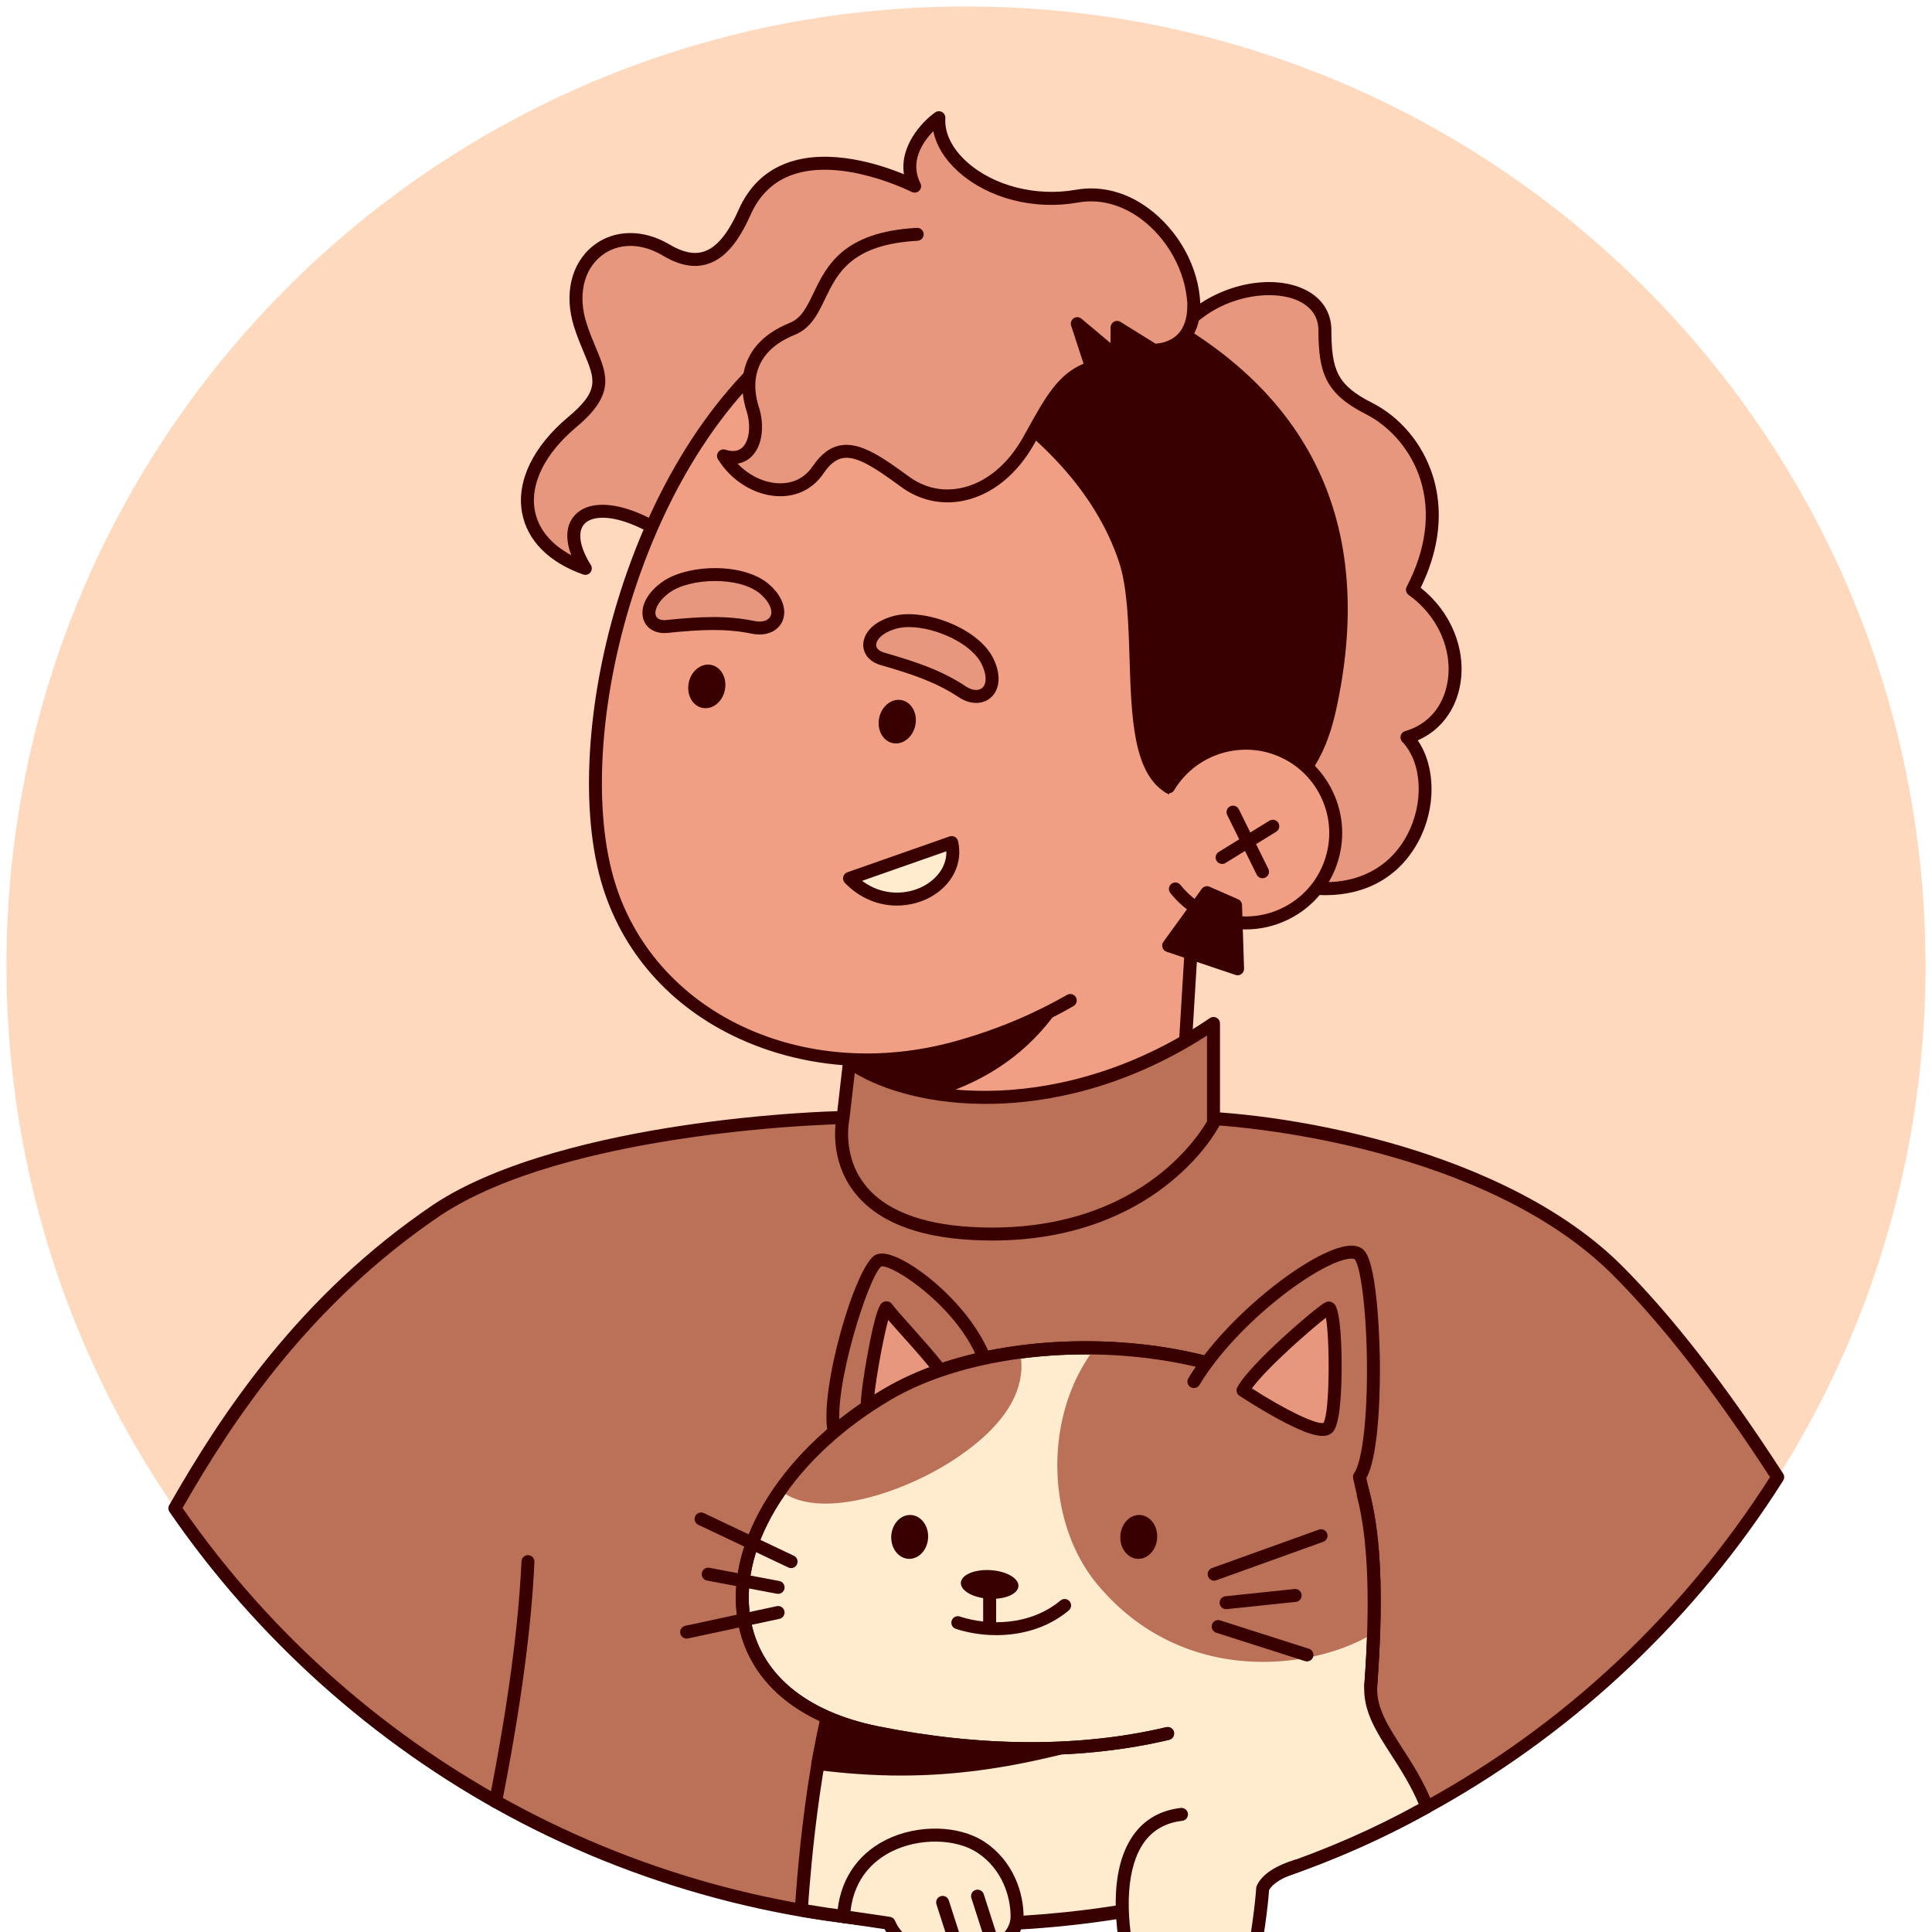
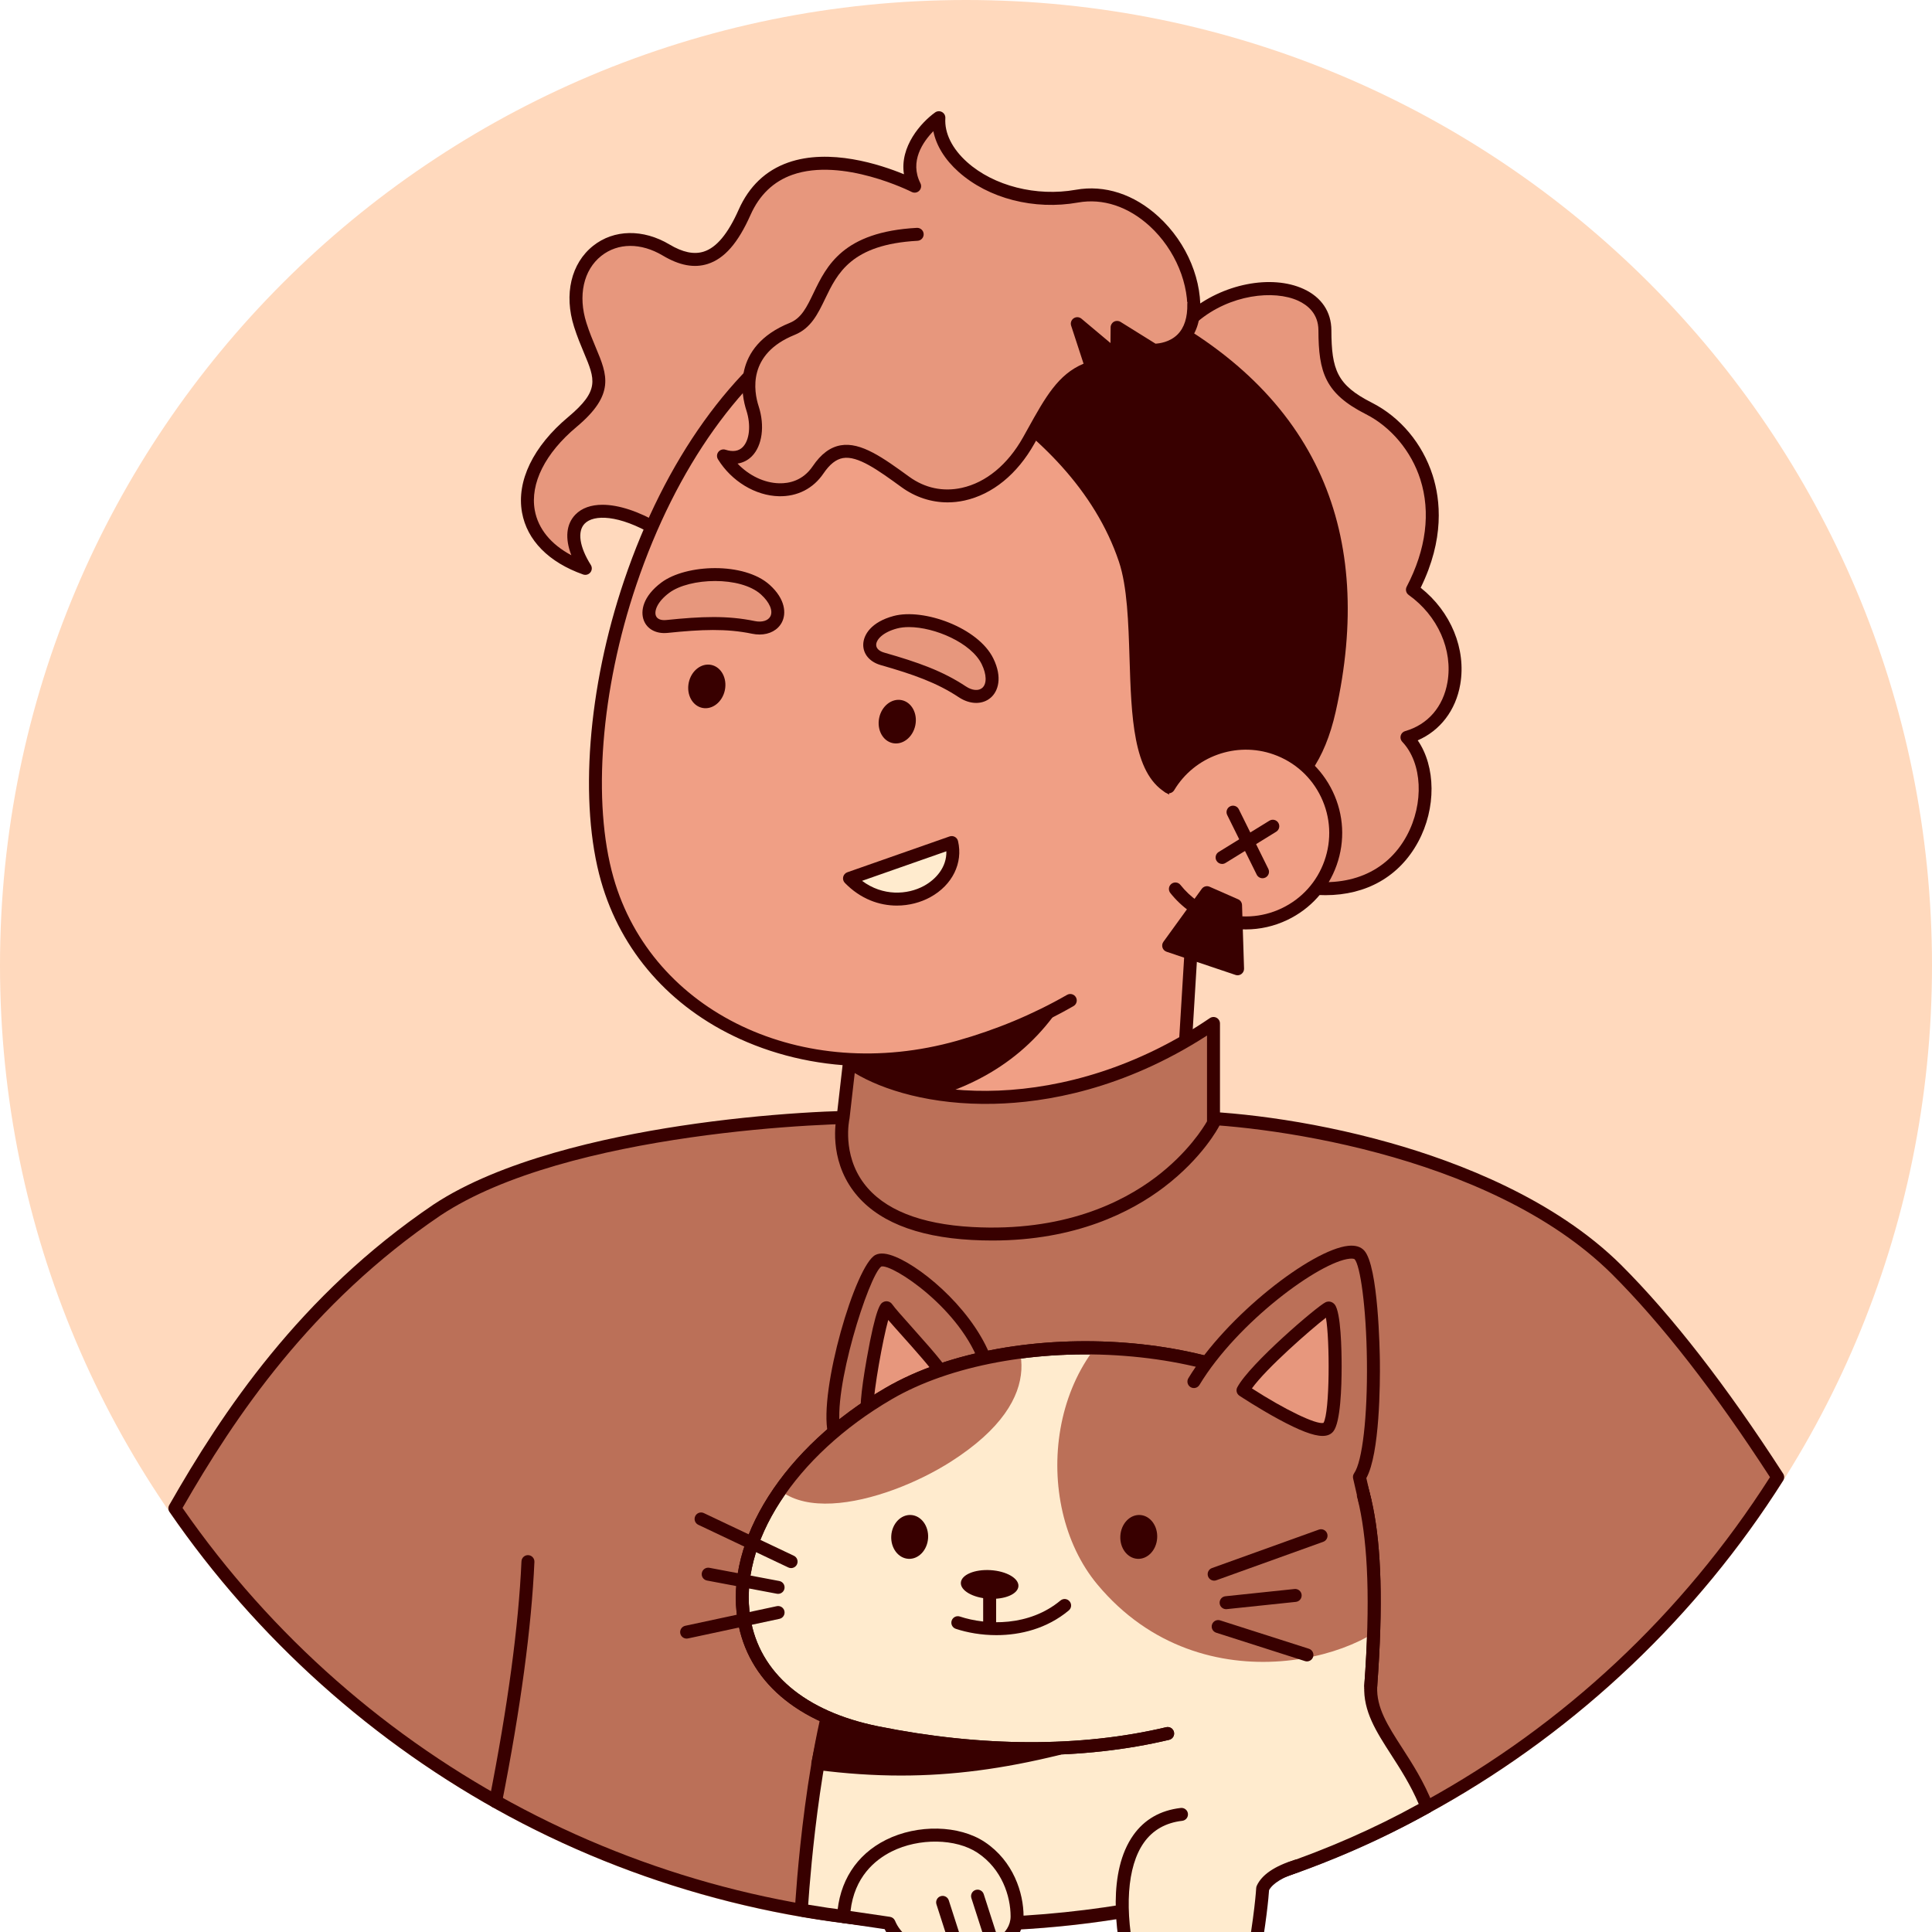
<svg xmlns="http://www.w3.org/2000/svg" fill="none" viewBox="333.0 120.0 534.0 534.0" width="534" height="534">
  <defs>
    <clipPath id="assetClipPath_ik15jdnV">
      <path d="m0 0 h 894.584 v 938.639 h -894.584 v -938.639 z" id="path_KhJG8psW" fill="#ffffff" />
    </clipPath>
    <clipPath id="clipPath_JmdS9skU">
      <path d="m540.666 803.103c-37.373 8.882-83.676 9.909-134.668-.406-89.662-18.138-77.867-108.513 5.48-157.09 58.203-33.922 165.55-25.812 203.577 15.631 14.617 15.93 25.457 41.541 19.638 119.982" />
    </clipPath>
  </defs>
  <path id="collage_bg" d="M0 0h1200v800H0z" fill="#ffffff" />
  <g transform="translate(333 120)" data-asset-index="0">
    <g clip-path="url(#assetClipPath_ik15jdnV)" transform="scale(0.5969255 0.5966085)" data-asset-index="0">
-       <circle cx="447.292" cy="447.292" fill="#FFD9BD" r="444.292" id="Q73OBtONY_-lVygqup8Xg" />
+       <circle cx="447.292" cy="447.292" fill="#FFD9BD" r="447.292" id="Q73OBtONY_-lVygqup8Xg" />
      <path d="m406.415 408.096h143.142v124.017h-143.142z" fill="#F09F85" transform="matrix(.9981518 .06076981 -.06076981 .9981518 29.452 -28.178)" id="P7wGuGRpnZ-qaw5wK5xyM" />
      <path d="m545.657 539.348c-.061 0-.122-.002-.182-.005l-142.877-8.699c-.794-.048-1.537-.41-2.064-1.006-.528-.596-.797-1.376-.749-2.17l7.537-123.788c.101-1.654 1.527-2.894 3.177-2.812l142.877 8.699c1.654.101 2.913 1.523 2.812 3.177l-7.536 123.788c-.048.794-.41 1.537-1.006 2.064-.55.487-1.258.754-1.988.754zm-139.701-14.511 136.889 8.334 7.171-117.799-136.888-8.334z" fill="#380000" id="zduWi2eNdvcYBDLRJ31E8" />
      <path d="m405.02 490.842c20.937.029 59.348-9.673 80.314-21.825-20.088 26.77-48.843 38.101-81.54 41.968z" fill="#380000" id="tGfQgzj4NZEQsz9P7ans_" />
      <path d="m403.794 513.985c-.762 0-1.5-.29-2.06-.819-.646-.61-.988-1.476-.935-2.363l1.226-20.143c.097-1.583 1.409-2.818 2.995-2.818.027.003.061 0 .092 0 19.732 0 57.541-9.146 78.718-21.421 1.234-.715 2.801-.462 3.748.604s1.012 2.652.156 3.793c-18.431 24.561-45.772 38.674-83.587 43.146-.118.014-.235.021-.353.021zm4.052-20.195-.838 13.761c28.645-3.912 50.132-13.373 66.354-29.354-20.985 8.801-48.426 14.969-65.516 15.593z" fill="#380000" id="AIKK079GjdceOBcyw_5qu" />
      <path d="m823.131 684.324c-21.669-33.595-47.612-69.235-74.646-96.206-55.014-54.576-159.133-70.575-201.698-70.479 0 0-113.015 1.083-140.371 0s-147.286 5.295-204.03 42.904c-62.426 42.273-97.63 96.507-121.412 138.218 80.099 116.458 214.289 192.822 366.318 192.822 158.226 0 297.127-82.715 375.839-207.259z" fill="#BB7058" id="HZVHM6x8XsxI_uYEMxIaY" />
      <path d="m447.292 894.584c-73.813 0-146.967-18.361-211.554-53.097-62.546-33.639-116.917-82.404-157.236-141.025-.652-.948-.705-2.187-.134-3.186 24.376-42.754 60.311-97.214 122.335-139.216 30.854-20.449 79.166-31.103 114.266-36.442 40.276-6.127 77.54-7.531 91.564-6.975 26.97 1.067 139.094.008 140.224-.002 21.365.002 58.045 3.828 97.026 14.851 31.816 8.997 76.173 26.102 106.814 56.499 23.597 23.541 48.847 56.077 75.055 96.709.633.981.639 2.241.015 3.229-39.602 62.661-94.641 114.995-159.166 151.344-66.556 37.494-142.357 57.312-219.209 57.312zm-362.776-195.974c82.587 118.988 218.061 189.974 362.776 189.974 151.641 0 290.665-76.32 372.276-204.245-25.603-39.522-50.225-71.173-73.202-94.096-57.339-56.882-165.429-69.604-199.272-69.604-.102 0-.2 0-.3 0-1.109.01-113.38 1.071-140.497-.002-20.273-.803-143.716 3.609-202.254 42.406-60.19 40.76-95.491 93.632-119.527 135.566z" fill="#380000" id="Y3PyD647KsW3gupU0mXDG" />
      <path d="m229.484 837.611c-.192 0-.388-.019-.584-.057-1.625-.321-2.683-1.898-2.363-3.524 8.575-43.487 13.595-80.731 14.921-110.696.073-1.655 1.476-2.938 3.13-2.864 1.655.073 2.938 1.475 2.864 3.13-1.339 30.264-6.396 67.809-15.029 111.591-.282 1.429-1.536 2.42-2.94 2.42z" fill="#380000" id="PU1CnFdYSgmCg9A1FYlbu" />
      <path d="m552.632 146.695c2.663-28.92-24.257-61.127-53.981-55.823-34.013 6.07-65.294-15.102-63.915-36.341 0 0-20.059 14.359-11.222 31.724 0 0-59.753-30.608-78.73 12.087-8.73 19.64-19.539 27.5-36.342 17.487-24.49-14.593-49.041 5.441-39.757 34.692 6.61 20.824 17.141 27.562-3.645 44.959-30.232 25.303-26.954 56.19 5.983 67.841-14.782-23.518 2.864-35.836 33.301-17.948 37.707 22.162 133.156 36.072 185.245-3.548 37.397-28.445 60.662-69.038 63.064-95.13z" fill="#E7977D" id="pcYS3GVxToExS_FcaZ" />
      <path d="m400.12 269.926c-2.864 0-5.757-.053-8.679-.161-33.406-1.233-68.199-9.792-88.639-21.806-16.402-9.64-27.925-9.646-32.071-5.377-3.497 3.603-2.439 10.759 2.83 19.141.679 1.081.6 2.474-.198 3.471s-2.139 1.381-3.343.954c-15.931-5.635-25.983-15.832-28.306-28.71-2.624-14.55 5.175-30.682 21.398-44.259 14.612-12.229 12.462-17.36 7.269-29.755-1.45-3.46-3.093-7.382-4.558-11.996-4.779-15.058-1.386-29.457 8.855-37.577 9.606-7.618 23.131-7.848 35.296-.6 6.158 3.67 11.354 4.755 15.882 3.316 5.908-1.877 11.202-8.237 16.184-19.444 4.804-10.809 12.496-18.146 22.86-21.807 19.258-6.804 42.627.871 53.665 5.417-2.039-12.804 7.905-23.977 14.422-28.642.942-.675 2.19-.746 3.203-.183 1.014.563 1.612 1.66 1.537 2.817-.45 6.933 3.139 14.181 10.105 20.41 12.325 11.019 32.066 16.034 50.29 12.784 13.37-2.387 26.993 2.044 38.352 12.479 13.326 12.242 20.661 30.087 19.143 46.572-2.38 25.854-25.209 67.558-64.235 97.243-21.951 16.697-54.117 25.714-91.264 25.714zm-121.154-36.074c7.461 0 16.816 3.022 26.877 8.935 18.818 11.06 56.354 21.184 95.086 21.186 31.218 0 63.208-6.574 86.822-24.535 37.647-28.636 59.633-68.469 61.893-93.017 1.33-14.438-5.433-30.768-17.228-41.603-9.948-9.138-21.753-13.041-33.239-10.992-20.277 3.62-41.484-1.828-55.342-14.217-6.336-5.665-10.336-12.184-11.66-18.839-4.777 4.897-11.151 13.982-5.989 24.125.589 1.159.365 2.565-.555 3.484-.919.918-2.327 1.139-3.485.548-.318-.163-32.06-16.153-55.261-7.947-8.741 3.093-15.255 9.344-19.361 18.582-5.798 13.044-12.105 20.265-19.85 22.725-6.26 1.989-13.053.718-20.77-3.88-10.122-6.032-20.775-5.977-28.497.146-8.241 6.535-10.872 18.436-6.865 31.061 1.383 4.358 2.971 8.148 4.373 11.492 5.256 12.543 9.053 21.606-8.952 36.675-14.524 12.156-21.575 26.222-19.344 38.593 1.549 8.591 7.473 15.819 16.935 20.86-3.006-7.779-2.41-14.417 1.872-18.829 2.96-3.05 7.28-4.552 12.539-4.552z" fill="#380000" id="yO4wRkLy6XYizWdcdYhEe" />
      <path d="m552.632 146.695c23.104-19.597 60.77-16.658 60.844 6.317.063 19.603 3.474 27.649 20.373 36.219 22.154 11.235 41.399 43.336 20.159 83.952 28.049 20.029 25.302 60.448-2.541 68.407 19.994 21.03 4.675 78.995-49.908 68.977-60.659-11.132-126.783-59.287-99.764-147.912s33.054-100.876 50.837-115.96z" fill="#E7977D" id="HHD95wL0OZ_z-c1TKfH-L" />
      <path d="m613.689 414.715c-4.064 0-8.296-.395-12.672-1.198-40.928-7.511-76.062-29.578-93.985-59.029-16.079-26.421-18.807-57.613-8.107-92.708 26.538-87.049 32.827-101.309 51.766-117.373 15.212-12.901 37.979-17.421 52.958-10.516 8.244 3.801 12.799 10.589 12.827 19.112.059 18.373 2.65 25.398 18.729 33.553 13.191 6.69 23.455 18.953 28.158 33.646 3.644 11.382 5.537 29.522-5.543 52.096 13.996 11.077 21.152 28.388 18.323 44.786-2.072 12.007-9.307 21.414-19.692 25.907 8.363 12.109 8.646 31.441.195 47.055-8.68 16.038-23.969 24.67-42.956 24.671zm-61.058-268.02 1.94 2.288c-16.901 14.335-22.592 24.948-49.908 114.546-10.179 33.389-7.658 62.942 7.493 87.839 17.047 28.013 50.671 49.04 89.943 56.247 22.09 4.052 40.047-3.392 49.269-20.427 8.13-15.021 7.237-33.736-2.076-43.532-.723-.76-.996-1.843-.72-2.856.276-1.012 1.061-1.807 2.07-2.095 10.482-2.997 17.622-11.249 19.587-22.643 2.576-14.932-4.476-30.806-17.965-40.438-1.219-.87-1.609-2.505-.915-3.832 9.021-17.25 11.199-34.458 6.299-49.762-4.155-12.981-13.56-24.243-25.157-30.124-18.879-9.575-21.953-19.305-22.016-38.885-.025-7.761-5.092-11.725-9.339-13.683-11.208-5.167-31.689-2.973-46.565 9.644l-1.94-2.288z" fill="#380000" id="xt31AdMEJ8LSssK50MhUp" />
      <path d="m553.731 413.989c21.548-26.752 36.947-59.661 44.437-97.988 21.439-109.715-109.036-235.677-219.676-167.384-81.03 50.016-117.657 187.202-97.31 258.782 18.973 66.746 93.646 97.118 162.677 77.68 18.443-5.193 35.772-12.423 51.717-21.575" fill="#F09F85" id="lk9j6l_g9psdXtj2mCFt" />
      <path d="m401.991 493.923c-20.752 0-41.047-4.242-59.485-12.636-32.176-14.648-54.979-40.598-64.209-73.069-10.259-36.089-6.166-89.45 10.682-139.259 18.917-55.924 50.146-99.569 87.938-122.896 24.432-15.081 50.717-21.599 78.12-19.386 24.604 1.99 49.459 11.244 71.878 26.759 55.016 38.074 85.527 105.16 74.198 163.14-7.425 37.998-22.58 71.405-45.044 99.295-1.04 1.291-2.928 1.494-4.218.455s-1.494-2.928-.455-4.218c21.847-27.123 36.593-59.651 43.829-96.682 10.887-55.712-18.607-120.296-71.723-157.056-46.468-32.159-98.747-34.784-143.433-7.201-36.604 22.595-66.935 65.109-85.405 119.713-16.479 48.718-20.539 100.714-10.595 135.696 17.766 62.5 87.598 95.711 158.978 75.612 18.167-5.116 35.338-12.278 51.037-21.29 1.438-.824 3.271-.328 4.096 1.108.825 1.437.328 3.271-1.108 4.096-16.127 9.256-33.756 16.611-52.398 21.861-14.141 3.982-28.518 5.958-42.681 5.958z" fill="#380000" id="ZrE1OAFawn8EK4dwyF_tC" />
      <path d="m541.13 364.525c-22.317-13.841-9.985-74.852-20.186-105.272-21.81-65.04-102.798-103.395-142.453-110.638 35.673-22.51 90.08-34.881 151.244-4.001 79.143 39.956 103.676 104.683 85.792 184.506-13.382 59.73-60.69 43.905-74.397 35.404z" fill="#380000" id="tupXmunbsv427sfzu5Dvw" />
      <path d="m571.302 375.951c-13.336 0-25.666-5.101-31.752-8.876-14.891-9.235-15.693-35-16.542-62.278-.505-16.235-1.028-33.022-4.907-44.59-22.194-66.185-105.536-102.318-140.147-108.64-1.216-.222-2.171-1.167-2.406-2.381s.299-2.447 1.344-3.107c20.297-12.808 43.612-20.579 67.425-22.475 28.925-2.302 58.116 3.866 86.772 18.333 39.142 19.761 66.284 46.262 80.673 78.767 13.716 30.985 15.968 67.683 6.694 109.073-4.975 22.204-15.018 36.621-29.851 42.851-5.677 2.384-11.582 3.323-17.302 3.323zm-28.591-13.975c7.789 4.83 26.917 12.113 43.569 5.12 12.938-5.435 21.794-18.432 26.32-38.631 18.519-82.656-9.816-143.611-84.217-181.172-64.829-32.731-117.155-13.611-141.776.011 18.694 4.611 45.301 15.014 71.467 32.461 23.138 15.429 53.321 41.579 65.714 78.535 4.16 12.405 4.697 29.641 5.215 46.31.763 24.497 1.551 49.827 13.708 57.366z" fill="#380000" id="al61t7nXr48Wzm7kpD2Ds" />
      <path d="m541.128 364.524c9.962-16.66 30.59-24.562 49.595-17.839 21.674 7.667 33.03 31.453 25.362 53.128-7.667 21.674-31.453 33.03-53.128 25.362-7.65-2.706-14.014-7.42-18.71-13.34" fill="#F09F85" id="FY6O-HDeZhRh92DtdfB5D" />
      <path d="m576.872 430.581c-5.015 0-10.047-.856-14.915-2.578-7.924-2.803-14.86-7.749-20.06-14.304-1.03-1.298-.812-3.185.486-4.214s3.185-.812 4.214.486c4.498 5.67 10.501 9.949 17.361 12.376 9.727 3.441 20.212 2.887 29.523-1.557 9.312-4.445 16.334-12.25 19.775-21.978s2.888-20.212-1.557-29.523c-4.445-9.312-12.25-16.334-21.978-19.775-17.277-6.113-36.631.848-46.02 16.55-.85 1.423-2.691 1.887-4.114 1.035-1.422-.85-1.886-2.692-1.035-4.114 10.85-18.144 33.211-26.189 53.17-19.127 11.238 3.975 20.255 12.089 25.391 22.847 5.135 10.758 5.774 22.871 1.799 34.109s-12.089 20.255-22.847 25.391c-6.098 2.911-12.631 4.377-19.194 4.377z" fill="#380000" id="Nuf0hmfk6bIdpSRkB4_d" />
      <path d="m424.693 108.559c-50.25 2.73-39.586 36.403-57.88 43.809-20.748 8.399-22.34 24.589-18.377 36.788 4.064 12.51-.63 26.145-13.435 22.048 10.156 16.503 33.217 22.106 43.818 6.449s22.266-7.537 40.392 5.625 43.004 5.987 57.124-19.213c9.576-17.092 15.458-29.46 29.148-33.743l-6.653-20.374 18.315 15.374.108-13.65 16.955 10.56s19.067.806 18.554-21.555" fill="#E7977D" id="ToFtBMT_RIjR6USIs019U" />
      <path d="m438.766 232.74c-7.567 0-14.935-2.401-21.317-7.036-10.864-7.889-20.249-14.701-27.156-13.489-3.184.559-6.125 2.888-8.99 7.119-4.738 6.997-12.051 10.737-20.603 10.562-10.91-.237-22-6.958-28.255-17.121-.658-1.069-.581-2.434.193-3.422.773-.988 2.08-1.39 3.276-1.008 3.412 1.091 6.093.689 7.967-1.193 3.217-3.231 3.916-10.251 1.701-17.07-2.18-6.708-7.171-29.454 20.104-40.496 5.406-2.188 7.856-7.285 10.958-13.738 6.089-12.665 13.667-28.426 47.885-30.285 1.647-.08 3.068 1.178 3.158 2.833.09 1.654-1.179 3.068-2.833 3.158-30.674 1.666-37.118 15.069-42.803 26.894-3.373 7.015-6.558 13.641-14.115 16.7-21.853 8.847-18.923 26.081-16.649 33.081 2.929 9.014 1.661 18.32-3.154 23.157-1.836 1.845-4.087 2.982-6.619 3.386 5.258 5.531 12.351 8.975 19.315 9.126 4.565.109 10.946-1.196 15.504-7.928 3.824-5.648 8.051-8.81 12.92-9.665 9.413-1.648 19.75 5.854 31.719 14.544 7.275 5.283 15.695 7.072 24.348 5.172 11.229-2.464 21.312-10.782 28.396-23.423.766-1.367 1.507-2.703 2.232-4.007 8.027-14.456 13.988-25.19 25.781-30.096l-5.752-17.617c-.416-1.273.062-2.667 1.172-3.417s2.582-.672 3.608.188l13.438 11.279.058-7.282c.009-1.085.603-2.082 1.554-2.604.951-.523 2.111-.492 3.032.082l16.203 10.092c1.789-.097 6.603-.693 10.162-4.218 3.17-3.139 4.704-7.935 4.559-14.253-.038-1.656 1.274-3.03 2.93-3.068 1.655-.04 3.03 1.274 3.068 2.93.186 8.073-1.968 14.371-6.399 18.717-6.327 6.208-14.916 5.92-15.281 5.904-.517-.022-1.02-.177-1.459-.451l-12.411-7.73-.066 8.298c-.009 1.162-.688 2.213-1.743 2.7-1.056.486-2.296.32-3.186-.426l-10.277-8.626 3.395 10.398c.249.762.183 1.593-.185 2.306s-1.005 1.249-1.771 1.489c-11.447 3.581-16.912 13.422-25.183 28.319-.728 1.311-1.474 2.654-2.243 4.027-7.932 14.157-19.418 23.515-32.344 26.352-2.616.574-5.241.857-7.842.858z" fill="#380000" id="cgaLD5M1obXr98NfyngQf" />
      <path d="m445.613 320.522c-10.937-7.256-22.657-11.194-37.009-15.296-9.203-2.63-7.948-13.258 5.987-16.966 13.097-3.485 36.556 5.578 42.667 18.127 6.375 13.091-2.718 20.058-11.645 14.135z" fill="#E7977D" id="XHoKYU0lo9-wjJOsTNJm3" />
      <path d="m452.016 325.65c-2.619 0-5.421-.877-8.061-2.628-10.127-6.719-20.933-10.556-36.175-14.911-5.019-1.435-8.112-5.048-8.072-9.431.042-4.635 3.772-10.567 14.111-13.318 13.821-3.676 39.163 5.394 46.136 19.712 4.302 8.833 2.215 15.15-1.172 18.115-1.876 1.643-4.236 2.462-6.767 2.462zm-31.147-35.133c-2.006 0-3.868.207-5.507.643-6.602 1.757-9.632 5.158-9.655 7.575-.015 1.612 1.341 2.927 3.721 3.607 15.809 4.517 27.069 8.531 37.844 15.68 2.869 1.904 5.836 2.161 7.559.652 2.161-1.892 2.055-6.199-.27-10.974-4.806-9.868-21.765-17.184-33.691-17.184z" fill="#380000" id="cVMtH2rUshy4kSrvfIYL" />
      <path d="m348.855 290.663c-12.851-2.668-25.195-1.965-40.043-.434-9.521.981-12.309-9.351-.753-17.975 10.861-8.105 36.009-8.418 46.348.958 10.787 9.781 4.936 19.63-5.552 17.452z" fill="#E7977D" id="nlOE_5tUWOy7uruSuTRaU" />
      <path d="m351.686 293.964c-1.11 0-2.263-.119-3.44-.363-11.901-2.472-23.357-2.013-39.126-.388-5.198.528-9.409-1.67-11-5.753-1.684-4.318-.429-11.212 8.146-17.611 11.465-8.556 38.361-9.558 50.158 1.14 7.279 6.6 7.69 13.239 5.649 17.251-1.856 3.649-5.749 5.724-10.386 5.724zm-2.221-6.238c3.372.7 6.221-.166 7.259-2.206 1.302-2.56-.398-6.519-4.332-10.086-9.5-8.614-33.095-7.825-42.539-.776-5.475 4.086-7.023 8.371-6.145 10.623.586 1.502 2.34 2.217 4.795 1.964 16.354-1.686 28.301-2.146 40.961.481z" fill="#380000" id="a7HYGcWIaJS3gbOLJ01MJ" />
      <ellipse cx="415.454" cy="334.32" fill="#380000" rx="10.169" ry="8.542" transform="matrix(.2028727 -.9792051 .9792051 .2028727 3.803 673.312)" id="p7mwGrrZxuOB4crI9FKIQ" />
      <ellipse cx="327.273" cy="317.998" fill="#380000" rx="10.169" ry="8.542" transform="matrix(.2028727 -.9792051 .9792051 .2028727 -50.506 573.953)" id="OEHRpCB6ysDFkB2-z-4yh" />
      <path d="m440.675 390.335c5.026 21.385-27.268 37.234-47.33 16.603z" fill="#FFEBCE" id="AWcNM0WvAhx9OtjMfQFh" />
      <path d="m415.284 419.539c-8.106 0-16.792-3.004-24.089-10.509-.714-.734-1.004-1.781-.77-2.778s.961-1.805 1.927-2.144l47.33-16.603c.803-.28 1.689-.208 2.435.2.747.409 1.284 1.116 1.479 1.944 2.399 10.207-2.64 20.412-12.838 25.998-4.426 2.425-9.809 3.893-15.474 3.893zm-16.121-11.462c9.582 7.162 20.962 6.553 28.712 2.307 5.396-2.955 10.532-8.562 10.325-16.001z" fill="#380000" id="mOFJMz094ltDZleOVIJ32" />
      <path d="m565.874 400.25c-1.006 0-1.989-.506-2.557-1.426-.87-1.41-.431-3.258.979-4.128l23.481-14.48c1.411-.867 3.258-.431 4.128.979s.431 3.258-.979 4.128l-23.481 14.48c-.491.302-1.035.447-1.572.447z" fill="#380000" id="v-osrUUvFAU-ZhoawOIAM" />
      <path d="m584.593 406.872c-1.105 0-2.168-.613-2.691-1.67l-13.662-27.62c-.735-1.485-.126-3.285 1.359-4.019 1.485-.735 3.284-.125 4.019 1.359l13.662 27.62c.735 1.485.126 3.285-1.359 4.019-.427.211-.881.312-1.328.312z" fill="#380000" id="NOZBuN_lrNl2wQxP83MqD" />
      <path d="m572.106 419.376-13.227-5.819-17.751 24.525 31.915 10.742z" fill="#380000" id="Nul0aJWbdgon3WL5He4ub" />
      <path d="m573.042 451.824c-.321 0-.644-.052-.957-.157l-31.915-10.742c-.904-.304-1.609-1.02-1.9-1.929-.291-.908-.132-1.901.427-2.673l17.751-24.525c.829-1.146 2.345-1.556 3.638-.987l13.227 5.818c1.057.465 1.754 1.496 1.791 2.651l.936 29.448c.031.982-.42 1.917-1.209 2.503-.524.389-1.153.592-1.79.592zm-27.094-15.285 23.958 8.064-.739-23.243-9.279-4.082-13.941 19.26z" fill="#380000" id="je2Q9-rgeAHABfFtzotgz" />
      <path d="m393.346 491.889c25.34 18.88 96.965 30.993 168.545-17.734v46.105s-28.517 55.719-111.771 51.195c-71.335-3.877-59.737-53.66-59.737-53.66l2.964-25.905z" fill="#BB7058" id="P_e8s2N3xHeFpnVQw54B" />
      <path d="m459.478 574.711c-3.094 0-6.262-.084-9.521-.262-26.129-1.42-44.548-9.031-54.748-22.622-11.445-15.25-8.234-32.443-7.789-34.529l2.946-25.75c.122-1.066.804-1.986 1.79-2.413.986-.426 2.123-.294 2.983.348 26.745 19.926 97.701 28.047 165.064-17.809.919-.625 2.108-.691 3.091-.172s1.597 1.54 1.597 2.652v46.104c0 .475-.113.944-.33 1.367-.304.594-7.645 14.693-25.518 28.313-15.183 11.571-40.975 24.77-79.565 24.772zm-63.71-77.596-2.405 21.02c-.013.114-.033.228-.059.34-.035.153-3.533 16.18 6.754 29.82 9.098 12.063 25.996 18.847 50.223 20.164 41.94 2.276 69.298-11.304 84.873-23.1 14.877-11.268 22.159-23.107 23.736-25.871v-39.747c-38.857 25.051-74.833 31.078-98.542 31.632-29.276.693-51.733-6.481-64.581-14.258zm-5.386 20.679h.01z" fill="#380000" id="gdL-hIjML1PJcJ48bsVZS" />
      <path d="m654.993 842.33c-1.262 0-2.437-.803-2.851-2.067-.094-.285-9.592-28.918-31.241-62.976-.889-1.398-.476-3.252.922-4.141 1.399-.889 3.252-.476 4.141.922 22.079 34.735 31.784 64.038 31.88 64.33.515 1.574-.344 3.268-1.918 3.783-.31.101-.625.149-.934.149z" fill="#380000" id="nGrueQdKbTUDoHGcaHTfo" />
      <path d="m634.694 781.22c-.801 18.3 16.297 31.154 26.008 55.841-85.143 47.952-194.043 64.762-289.651 47.838 0 0 4.561-82.202 22.123-122.013 14.932-33.849 242.784-10.552 241.52 18.334z" fill="#FFEBCE" id="exnbCK86biBEm1hon4OX" />
      <path d="m445.879 894.346c-25.43 0-50.725-2.133-75.351-6.492-1.495-.265-2.557-1.604-2.473-3.12.188-3.379 4.793-83.206 22.374-123.058 6.892-15.622 47.766-18.677 80.819-18.534 39.696.201 87.045 5.402 120.627 13.251 13.791 3.223 24.653 6.726 32.284 10.411 9.337 4.508 13.763 9.267 13.532 14.548-.429 9.805 4.85 18.003 11.533 28.383 4.762 7.396 10.159 15.778 14.27 26.229.548 1.394-.015 2.978-1.32 3.712-63.253 35.625-140.327 54.67-216.294 54.67zm-71.663-11.942c95.279 16.211 200.535-1.164 282.701-46.666-3.761-8.813-8.508-16.187-12.738-22.756-6.973-10.83-12.995-20.183-12.482-31.894.184-4.213-10.492-11.68-41.188-18.854-33.182-7.755-80.006-12.895-119.292-13.094-42.904-.213-71.072 5.374-75.299 14.956-15.379 34.862-20.733 103.908-21.703 118.307zm260.478-101.184h.01z" fill="#380000" id="pYvfJbIKuLfG7v3HQOy" />
      <path d="m383.195 795.68-4.527 21.323c33.462 4.295 67.151 3.974 111.33-6.901l-106.803-14.421z" fill="#380000" id="xzoXLNiS3yKJSo7urBC23" />
      <path d="m417.197 822.578c-12.676 0-25.482-.876-38.911-2.6-.832-.107-1.58-.556-2.065-1.24s-.662-1.539-.488-2.359l4.527-21.323c.326-1.536 1.781-2.558 3.336-2.35l106.803 14.421c1.428.193 2.517 1.374 2.594 2.812s-.879 2.729-2.278 3.074c-26.17 6.442-49.605 9.564-73.518 9.564zm-34.915-8.152c31.311 3.722 59.38 2.657 90.701-3.596l-87.431-11.806-3.27 15.401z" fill="#380000" id="MOV_uca7B0kUQMoE3BrkM" />
      <path d="m456.844 632.172c-8.976-27.325-43.222-51.559-50.127-48.107s-24.727 59.649-20.443 79.227" fill="#BB7058" id="AUDMxiLA2issIzdM36Fxy" />
      <path d="m386.272 666.292c-1.379 0-2.621-.957-2.928-2.359-4.293-19.618 12.799-77.935 22.032-82.551 2.195-1.099 5.263-.798 9.379.918 13.668 5.696 37.537 26.4 44.939 48.936.517 1.574-.34 3.269-1.914 3.786-1.572.519-3.269-.34-3.786-1.914-8.801-26.79-41.038-47.715-45.934-46.354-5.702 4.047-22.846 57.658-18.855 75.896.354 1.618-.671 3.218-2.29 3.572-.216.047-.432.07-.644.07z" fill="#380000" id="mny3VzQFI6DDJTvaV-w5D" />
      <path d="m410.673 605.984c3.395 4.954 25.482 27.712 26.159 31.823s-30.449 16.609-34.477 18.416 6.121-53.445 8.318-50.239z" fill="#E7977D" id="iSYw714l4vF0k5jUH_OhD" />
      <path d="m402.161 659.271c-1.238 0-2.399-.694-3.041-1.923-1.351-2.586-.605-11.98 2.216-27.92 4.284-24.202 6.427-25.49 7.458-26.109 1.489-.895 3.362-.479 4.354.969 1.146 1.672 5.041 6.033 9.165 10.648 12.48 13.971 16.998 19.453 17.48 22.384.586 3.562-1.42 6.908-33.375 20.429-1.321.559-2.311.977-2.833 1.212-.469.21-.951.311-1.422.311zm9.116-47.759c-2.554 9.253-6.672 32.126-6.907 40.587 21.004-8.898 27.369-12.766 29.162-14.422-1.989-3.401-10.46-12.884-15.695-18.744-2.559-2.864-4.819-5.395-6.56-7.421zm22.627 26.926h.01z" fill="#380000" id="PARlBTnl7eGemewWDQJ" />
      <path d="m540.666 803.103c-37.373 8.882-83.676 9.909-134.668-.406-89.662-18.138-77.867-108.513 5.48-157.09 58.203-33.922 165.55-25.812 203.577 15.631 14.617 15.93 25.457 41.541 19.638 119.982" fill="#FFEBCE" id="HCKmG795iOAJPMG0W546D" />
      <path d="m477.404 813.113c-23.147 0-47.367-2.493-72-7.476-36.526-7.389-59.207-26.95-63.863-55.08-6.11-36.91 21.389-80.127 68.427-107.542 59.762-34.831 168.255-26.355 207.298 16.194 16.375 17.846 26.114 45.462 20.419 122.232-.123 1.653-1.567 2.897-3.214 2.77-1.652-.123-2.892-1.562-2.77-3.214 5.862-79.02-5.599-103.283-18.857-117.732-17.344-18.901-51.826-32.028-92.241-35.114-40.537-3.095-80.768 4.399-107.615 20.047-44.9 26.169-71.234 66.91-65.529 101.379 4.221 25.499 25.221 43.319 59.133 50.179 47.774 9.665 93.896 9.812 133.379.427 1.613-.384 3.229.614 3.612 2.225.383 1.612-.613 3.229-2.225 3.612-19.894 4.729-41.417 7.092-63.956 7.092z" fill="#380000" id="DSR-IEN1IRH61sNIAEFmR" />
      <g clip-path="url(#clipPath_JmdS9skU)" fill="#BB7058" id="MFsGiDpCzM3LJt35WQK5G">
        <path d="m649.247 743.793c29.807-62.763-35.926-173.125-112.573-141.914-52.364 21.323-59.816 94.65-28.562 132.162 49.238 59.098 130.331 32.502 141.135 9.752z" fill="#BB7058" id="ttJBkE3ftbQX-LXIag" />
        <path d="m460.265 605.984c-35.994-32.602-110.229 23.087-108.751 62.053 1.691 44.608 58.701 28.326 88.764 9.128 47.362-30.244 33.034-59.364 19.987-71.182z" fill="#BB7058" id="D9WZbGGHlXf5gawk0JNTM" />
      </g>
      <path d="m477.404 813.113c-23.147 0-47.367-2.493-72-7.476-36.526-7.389-59.207-26.95-63.863-55.08-6.11-36.91 21.389-80.127 68.427-107.542 59.762-34.831 168.255-26.355 207.298 16.194 16.375 17.846 26.114 45.462 20.419 122.232-.123 1.653-1.567 2.897-3.214 2.77-1.652-.123-2.892-1.562-2.77-3.214 5.862-79.02-5.599-103.283-18.857-117.732-17.344-18.901-51.826-32.028-92.241-35.114-40.537-3.095-80.768 4.399-107.615 20.047-44.9 26.169-71.234 66.91-65.529 101.379 4.221 25.499 25.221 43.319 59.133 50.179 47.774 9.665 93.896 9.812 133.379.427 1.613-.384 3.229.614 3.612 2.225.383 1.612-.613 3.229-2.225 3.612-19.894 4.729-41.417 7.092-63.956 7.092z" fill="#380000" id="zA7FGzZWfiYSc88R0sR8" />
      <path d="m552.82 640.061c20.409-33.803 69.047-66.976 76.642-58.69s9.667 89.086 0 102.888l2.579 11.27" fill="#BB7058" id="cNZGDhtDuGSjtaS3ZLk77" />
      <path d="m632.039 698.529c-1.368 0-2.604-.941-2.922-2.331l-2.579-11.27c-.189-.827-.02-1.696.467-2.391 3.834-5.475 6.218-26.274 5.93-51.757-.291-25.753-3.177-44.646-5.685-47.382-.146-.158-.816-.42-2.305-.269-13.729 1.369-51.919 29.269-69.557 58.482-.856 1.417-2.7 1.873-4.119 1.018-1.418-.856-1.874-2.701-1.018-4.119 17.528-29.031 57.246-59.671 74.099-61.352 3.236-.319 5.699.413 7.323 2.185 6.575 7.174 7.21 46.867 7.261 51.369.114 10.064-.028 42.782-6.274 54.072l2.305 10.074c.37 1.615-.64 3.224-2.255 3.594-.226.052-.451.076-.672.076z" fill="#380000" id="zs1HjfWOHk5BNDWycnPEm" />
      <ellipse cx="527.285" cy="712.021" fill="#380000" rx="10.169" ry="8.542" transform="matrix(.06076981 -.9981518 .9981518 .06076981 -215.463 1195.063)" id="VKYavlYV4ZyggKKL1_K" />
      <ellipse cx="421.213" cy="712.021" fill="#380000" rx="10.169" ry="8.542" transform="matrix(.06076981 -.9981518 .9981518 .06076981 -315.089 1089.187)" id="EwgjRtLiciJ4LwMCY7XPP" />
      <ellipse cx="458.24" cy="734.041" fill="#380000" rx="6.638" ry="13.352" transform="matrix(.06076981 -.9981518 .9981518 .06076981 -302.291 1146.827)" id="X0eBeVSJsFoGDgeamXBMc" />
      <path d="m458.24 756.545c-1.657 0-3-1.343-3-3v-19.504c0-1.657 1.343-3 3-3s3 1.343 3 3v19.504c0 1.657-1.343 3-3 3z" fill="#380000" id="bj4LKLLNLoabHhA0aTEx2" />
      <path d="m461.356 757.532c-6.941 0-13.462-1.166-18.79-2.93-1.573-.521-2.426-2.218-1.905-3.791s2.218-2.425 3.791-1.905c12.441 4.119 32.106 4.647 46.585-7.418 1.271-1.061 3.164-.89 4.225.384 1.061 1.272.889 3.165-.384 4.225-10.096 8.414-22.351 11.435-33.521 11.435z" fill="#380000" id="t7GtMl4hr_VzYyFvUPO1Q" />
      <path d="m575.559 644.115c5.493-10.253 35.786-36.252 39.498-38.083s4.71 49.259 0 55.206-39.498-17.123-39.498-17.123z" fill="#E7977D" id="UsQ5v9tiPq6ys76Y3MYEL" />
      <g fill="#380000" id="YDIKmFTwlCnDaocZKoC7t">
        <path d="m612.393 665.237c-4.222 0-10.679-2.497-20.279-7.692-9.297-5.03-17.853-10.691-18.213-10.93-1.29-.855-1.717-2.552-.986-3.917 5.864-10.946 36.78-37.367 40.815-39.357 1.481-.734 3.211-.32 4.299 1.027 2.891 3.577 3.198 21.3 3.197 28.754-.002 9.398-.501 25.791-3.818 29.978-1.12 1.414-2.745 2.136-5.015 2.136zm-32.717-22.013c15.137 9.775 29.821 16.884 33.143 15.979 2.965-4.887 2.963-38.568 1.129-48.739-7.297 5.682-27.499 23.346-34.271 32.761z" fill="#380000" id="b1fvkEKTztv1oaTB4VuaK" />
        <path d="m562.192 732.281c-1.229 0-2.382-.762-2.823-1.985-.561-1.559.248-3.278 1.807-3.839l49.501-17.815c1.558-.561 3.277.248 3.839 1.807.561 1.559-.248 3.278-1.807 3.839l-49.501 17.815c-.336.121-.679.178-1.016.178z" fill="#380000" id="OKlbGMVH2AX-ugU0FvGSh" />
        <path d="m567.721 745.498c-1.516 0-2.818-1.146-2.979-2.687-.173-1.648 1.022-3.124 2.67-3.297l31.988-3.36c1.645-.168 3.125 1.022 3.297 2.67.173 1.648-1.022 3.124-2.67 3.297l-31.988 3.36c-.106.011-.212.017-.317.017z" fill="#380000" id="RhWfLHU2iT_3eVizcMsm" />
        <path d="m605.161 769.694c-.303 0-.61-.046-.915-.144l-41.101-13.148c-1.578-.505-2.448-2.193-1.943-3.771s2.191-2.448 3.771-1.943l41.101 13.148c1.578.505 2.448 2.193 1.943 3.771-.408 1.274-1.587 2.087-2.857 2.087z" fill="#380000" id="uh4zUosGSVo14IJNtb_9z" />
        <path d="m317.934 759.128c-1.384 0-2.628-.963-2.93-2.372-.348-1.62.684-3.215 2.304-3.562l42.351-9.081c1.617-.35 3.215.684 3.562 2.304.348 1.62-.684 3.215-2.304 3.562l-42.351 9.081c-.212.046-.423.067-.632.067z" fill="#380000" id="rFRlfgoOYDqou2oea1n5X" />
        <path d="m360.291 738.4c-.185 0-.373-.017-.561-.053l-32.371-6.119c-1.628-.308-2.698-1.877-2.391-3.505.308-1.628 1.88-2.699 3.505-2.391l32.371 6.119c1.628.308 2.698 1.877 2.391 3.505-.272 1.44-1.531 2.443-2.944 2.443z" fill="#380000" id="gIItcIGOStQqSN7oxTBZX" />
        <path d="m366.306 726.468c-.431 0-.869-.093-1.284-.29l-41.685-19.771c-1.497-.71-2.135-2.499-1.425-3.996.71-1.498 2.5-2.135 3.996-1.425l41.685 19.771c1.497.71 2.135 2.499 1.425 3.996-.513 1.082-1.59 1.715-2.712 1.715z" fill="#380000" id="ckck0EGfkNyQPPPdn2Z" />
      </g>
      <path d="m547.075 840.569c-28.525 3.291-31.267 37.332-24.053 69.108 9.182 40.446 51.877 27.591 56.468 2.341s5.169-37.135 5.169-37.135c1.964-4.339 7.546-7.874 15.842-10.423" fill="#FFEBCE" id="RGuhBGnA5oiIx1t4ZctMX" />
      <path d="m550.04 938.639c-14.744 0-25.91-10.527-29.944-28.298-3.439-15.149-7.403-43.111 4.686-60.176 5.141-7.257 12.526-11.488 21.949-12.576 1.647-.185 3.134.991 3.324 2.637.189 1.646-.991 3.134-2.637 3.324-7.658.884-13.627 4.276-17.741 10.083-7.847 11.076-9.206 31.261-3.73 55.38 3.467 15.275 12.487 23.867 24.64 23.62 12.444-.27 23.843-9.561 25.95-21.151 4.49-24.696 5.119-36.627 5.125-36.745.019-.376.108-.747.264-1.09 2.309-5.1 8.262-9.155 17.694-12.054 1.582-.486 3.262.403 3.749 1.986.487 1.584-.403 3.262-1.986 3.749-7.162 2.201-12.017 5.149-13.765 8.342-.184 2.805-1.136 14.665-5.176 36.885-2.599 14.293-16.533 25.747-31.723 26.077-.227.005-.453.007-.678.007z" fill="#380000" id="kN0FOuhmJX594z9sgm5fM" />
      <path d="m541.686 937.231c-1.48 0-2.768-1.096-2.97-2.604l-3.038-22.744c-.219-1.642.934-3.151 2.577-3.371 1.636-.222 3.151.934 3.371 2.577l3.038 22.744c.219 1.642-.934 3.151-2.577 3.371-.134.018-.269.027-.401.027z" fill="#380000" id="FDBLMsky9LC3Ej4gdL7" />
      <path d="m558.04 937.231c-1.48 0-2.768-1.096-2.97-2.604l-3.038-22.744c-.219-1.642.934-3.151 2.577-3.371 1.636-.222 3.151.934 3.371 2.577l3.038 22.744c.219 1.642-.934 3.151-2.577 3.371-.134.018-.269.027-.401.027z" fill="#380000" id="vqhJMWTi2mgAyCy-sgi30" />
      <path d="m390.592 887.907c2.067-37.688 44.967-44.543 63.751-32.02 12.77 8.513 16.601 22.525 16.601 31.924 0 21.677-49.45 26.914-59.284 3.191l-21.069-3.096z" fill="#FFEBCE" id="Pg7dTBKwYERfeavQYpk2" />
      <path d="m441.118 909.593c-12.974 0-26-4.897-31.504-15.858l-19.458-2.859c-1.535-.226-2.645-1.584-2.56-3.132.875-15.941 8.908-28.5 22.622-35.364 14.653-7.334 33.91-6.908 45.789 1.012 13.225 8.816 17.938 23.562 17.938 34.42 0 10.029-8.745 18-22.822 20.803-3.241.645-6.622.978-10.005.979zm-47.301-24.244 18.28 2.687c1.044.154 1.931.844 2.335 1.819 4.962 11.968 22.004 15.568 35.52 12.875 8.698-1.731 17.993-6.56 17.993-14.918 0-9.307-4.01-21.925-15.266-29.428-10.035-6.689-27.135-6.964-39.775-.639-7.841 3.924-17.289 11.865-19.087 27.604z" fill="#380000" id="ZSpkvKohRiB2Xb-0iY6tK" />
      <path d="m459.779 903.645c-1.269 0-2.447-.811-2.855-2.083l-7.138-22.204c-.507-1.577.36-3.267 1.938-3.774 1.579-.507 3.267.36 3.774 1.938l7.138 22.204c.507 1.577-.36 3.267-1.938 3.774-.305.098-.614.145-.918.145z" fill="#380000" id="J9IGyTqw0hp3rPRRaJVVJ" />
      <path d="m444.09 908.045c-1.269 0-2.447-.811-2.855-2.083l-7.624-23.716c-.507-1.577.36-3.267 1.938-3.774 1.577-.51 3.268.361 3.774 1.938l7.624 23.716c.507 1.577-.36 3.267-1.938 3.774-.305.098-.615.145-.918.145z" fill="#380000" id="Y-AbKSVXvvr5GRl7s8e0J" />
    </g>
  </g>
</svg>
